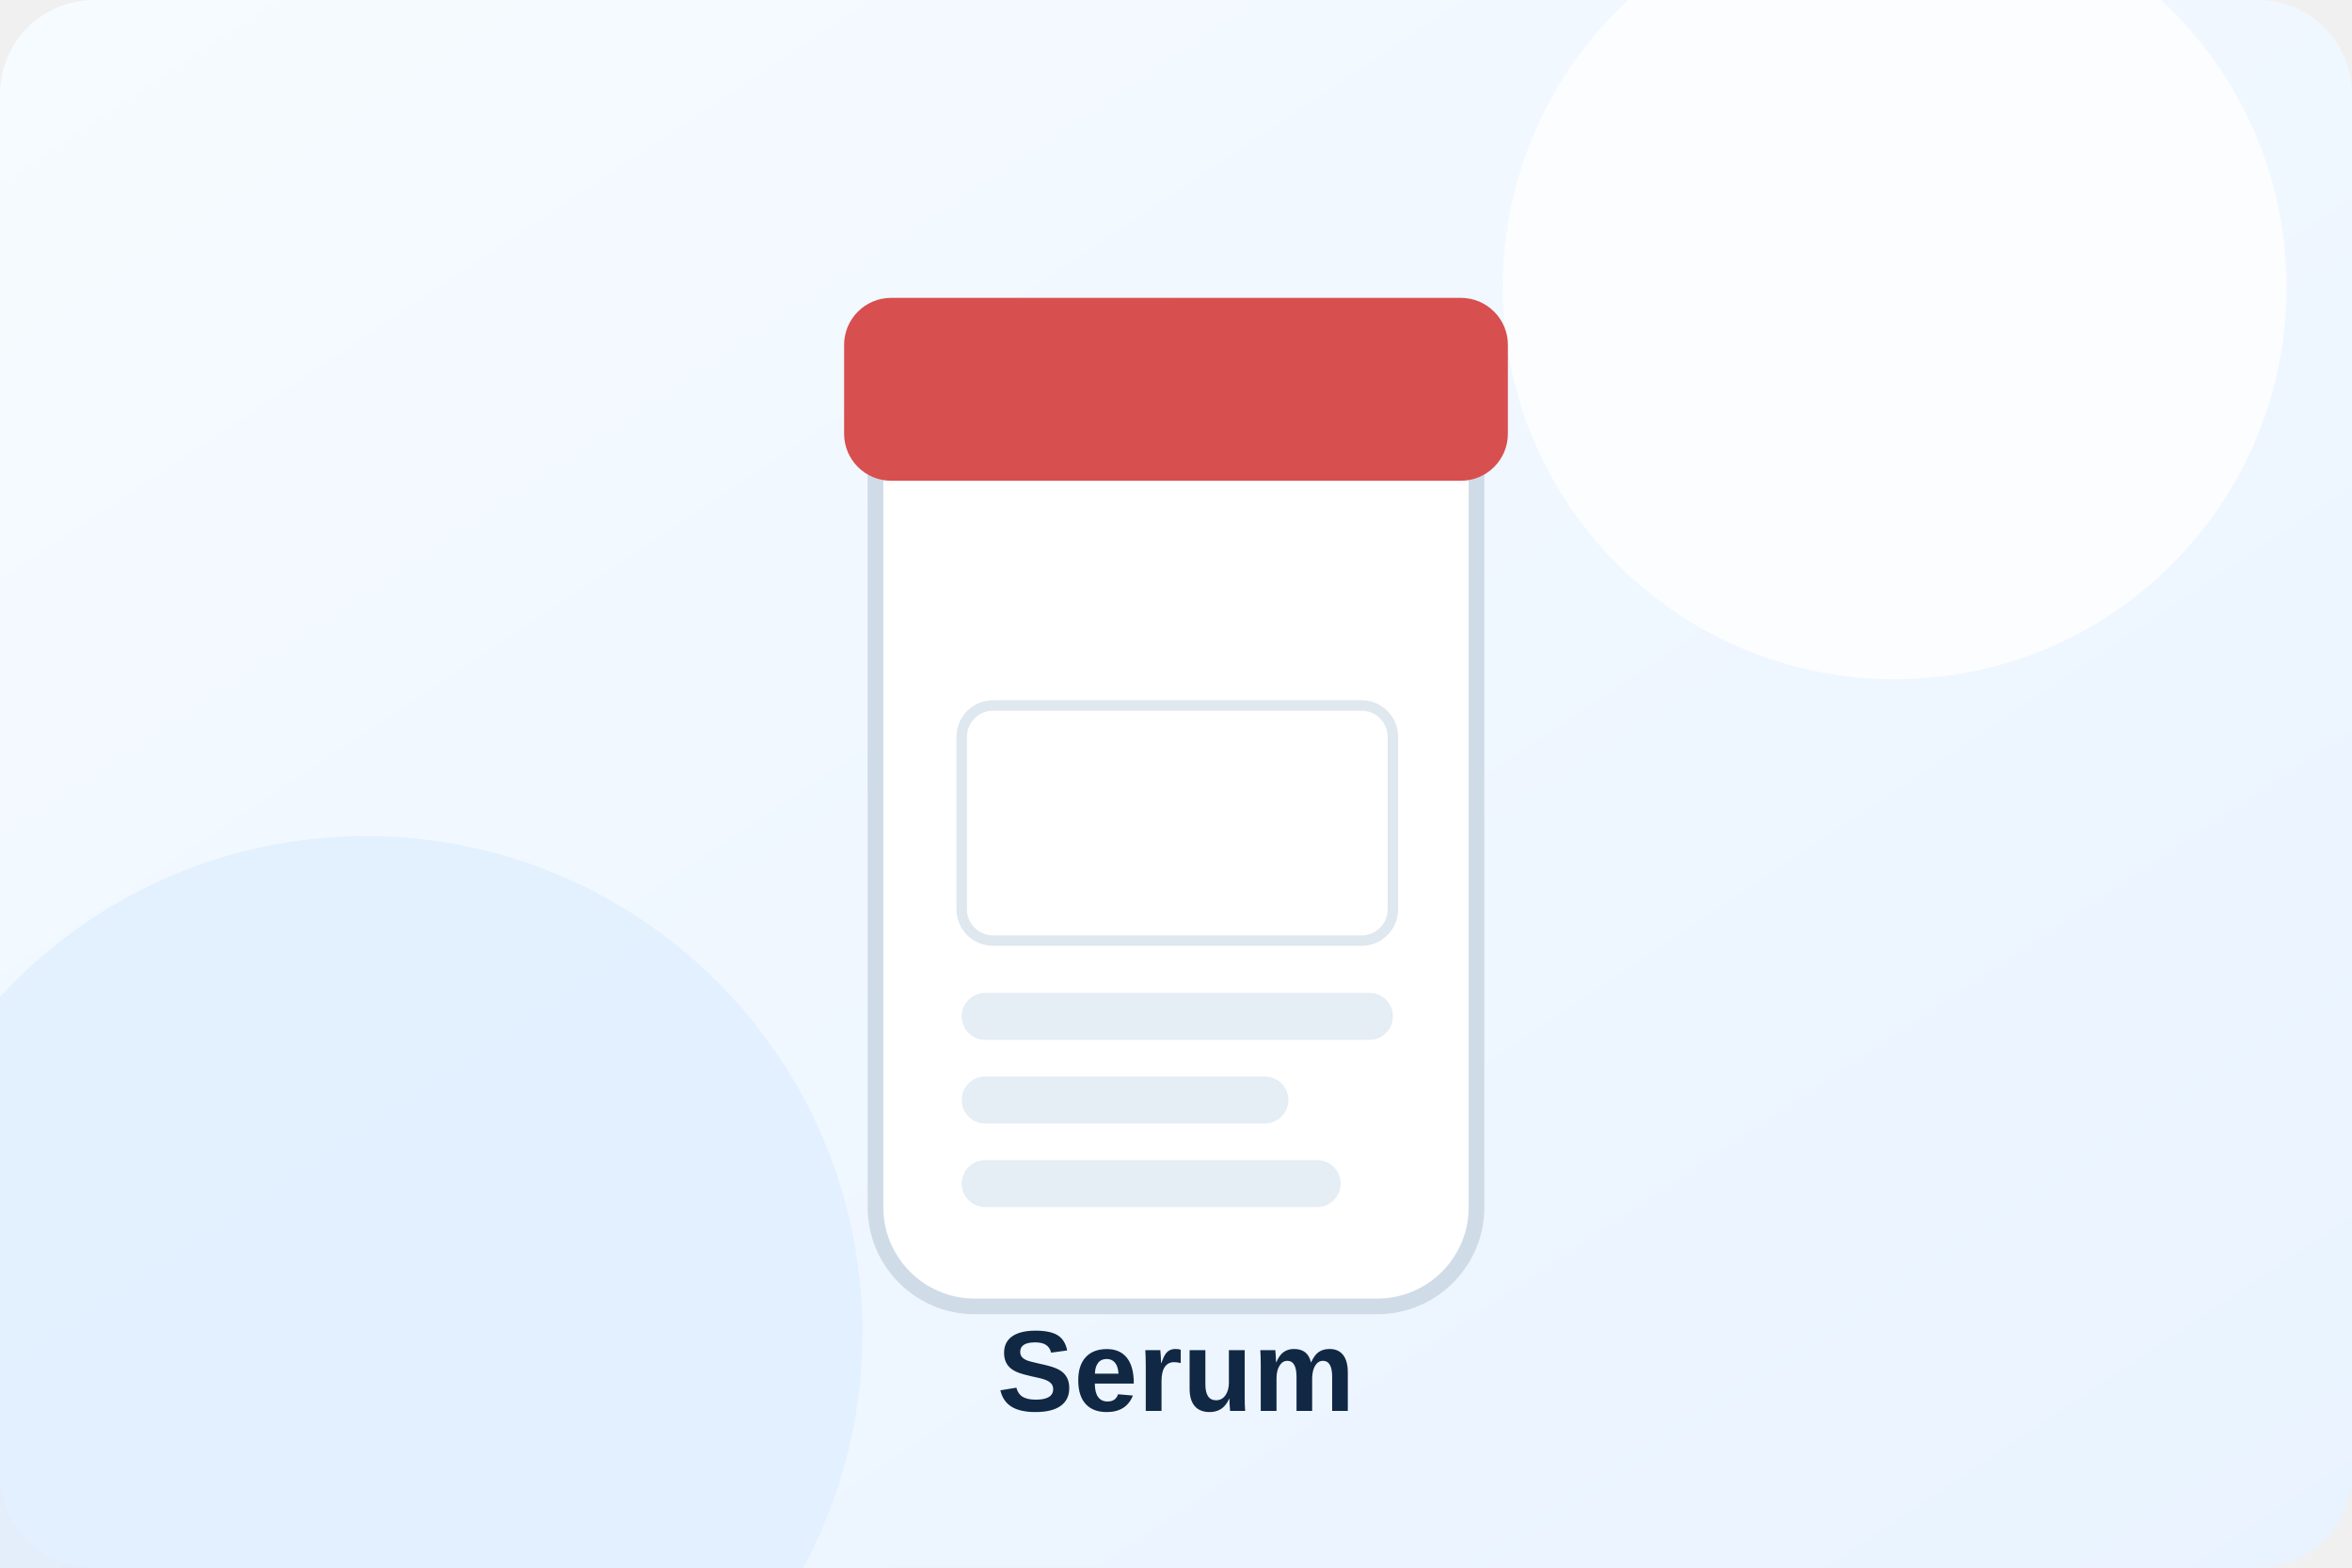
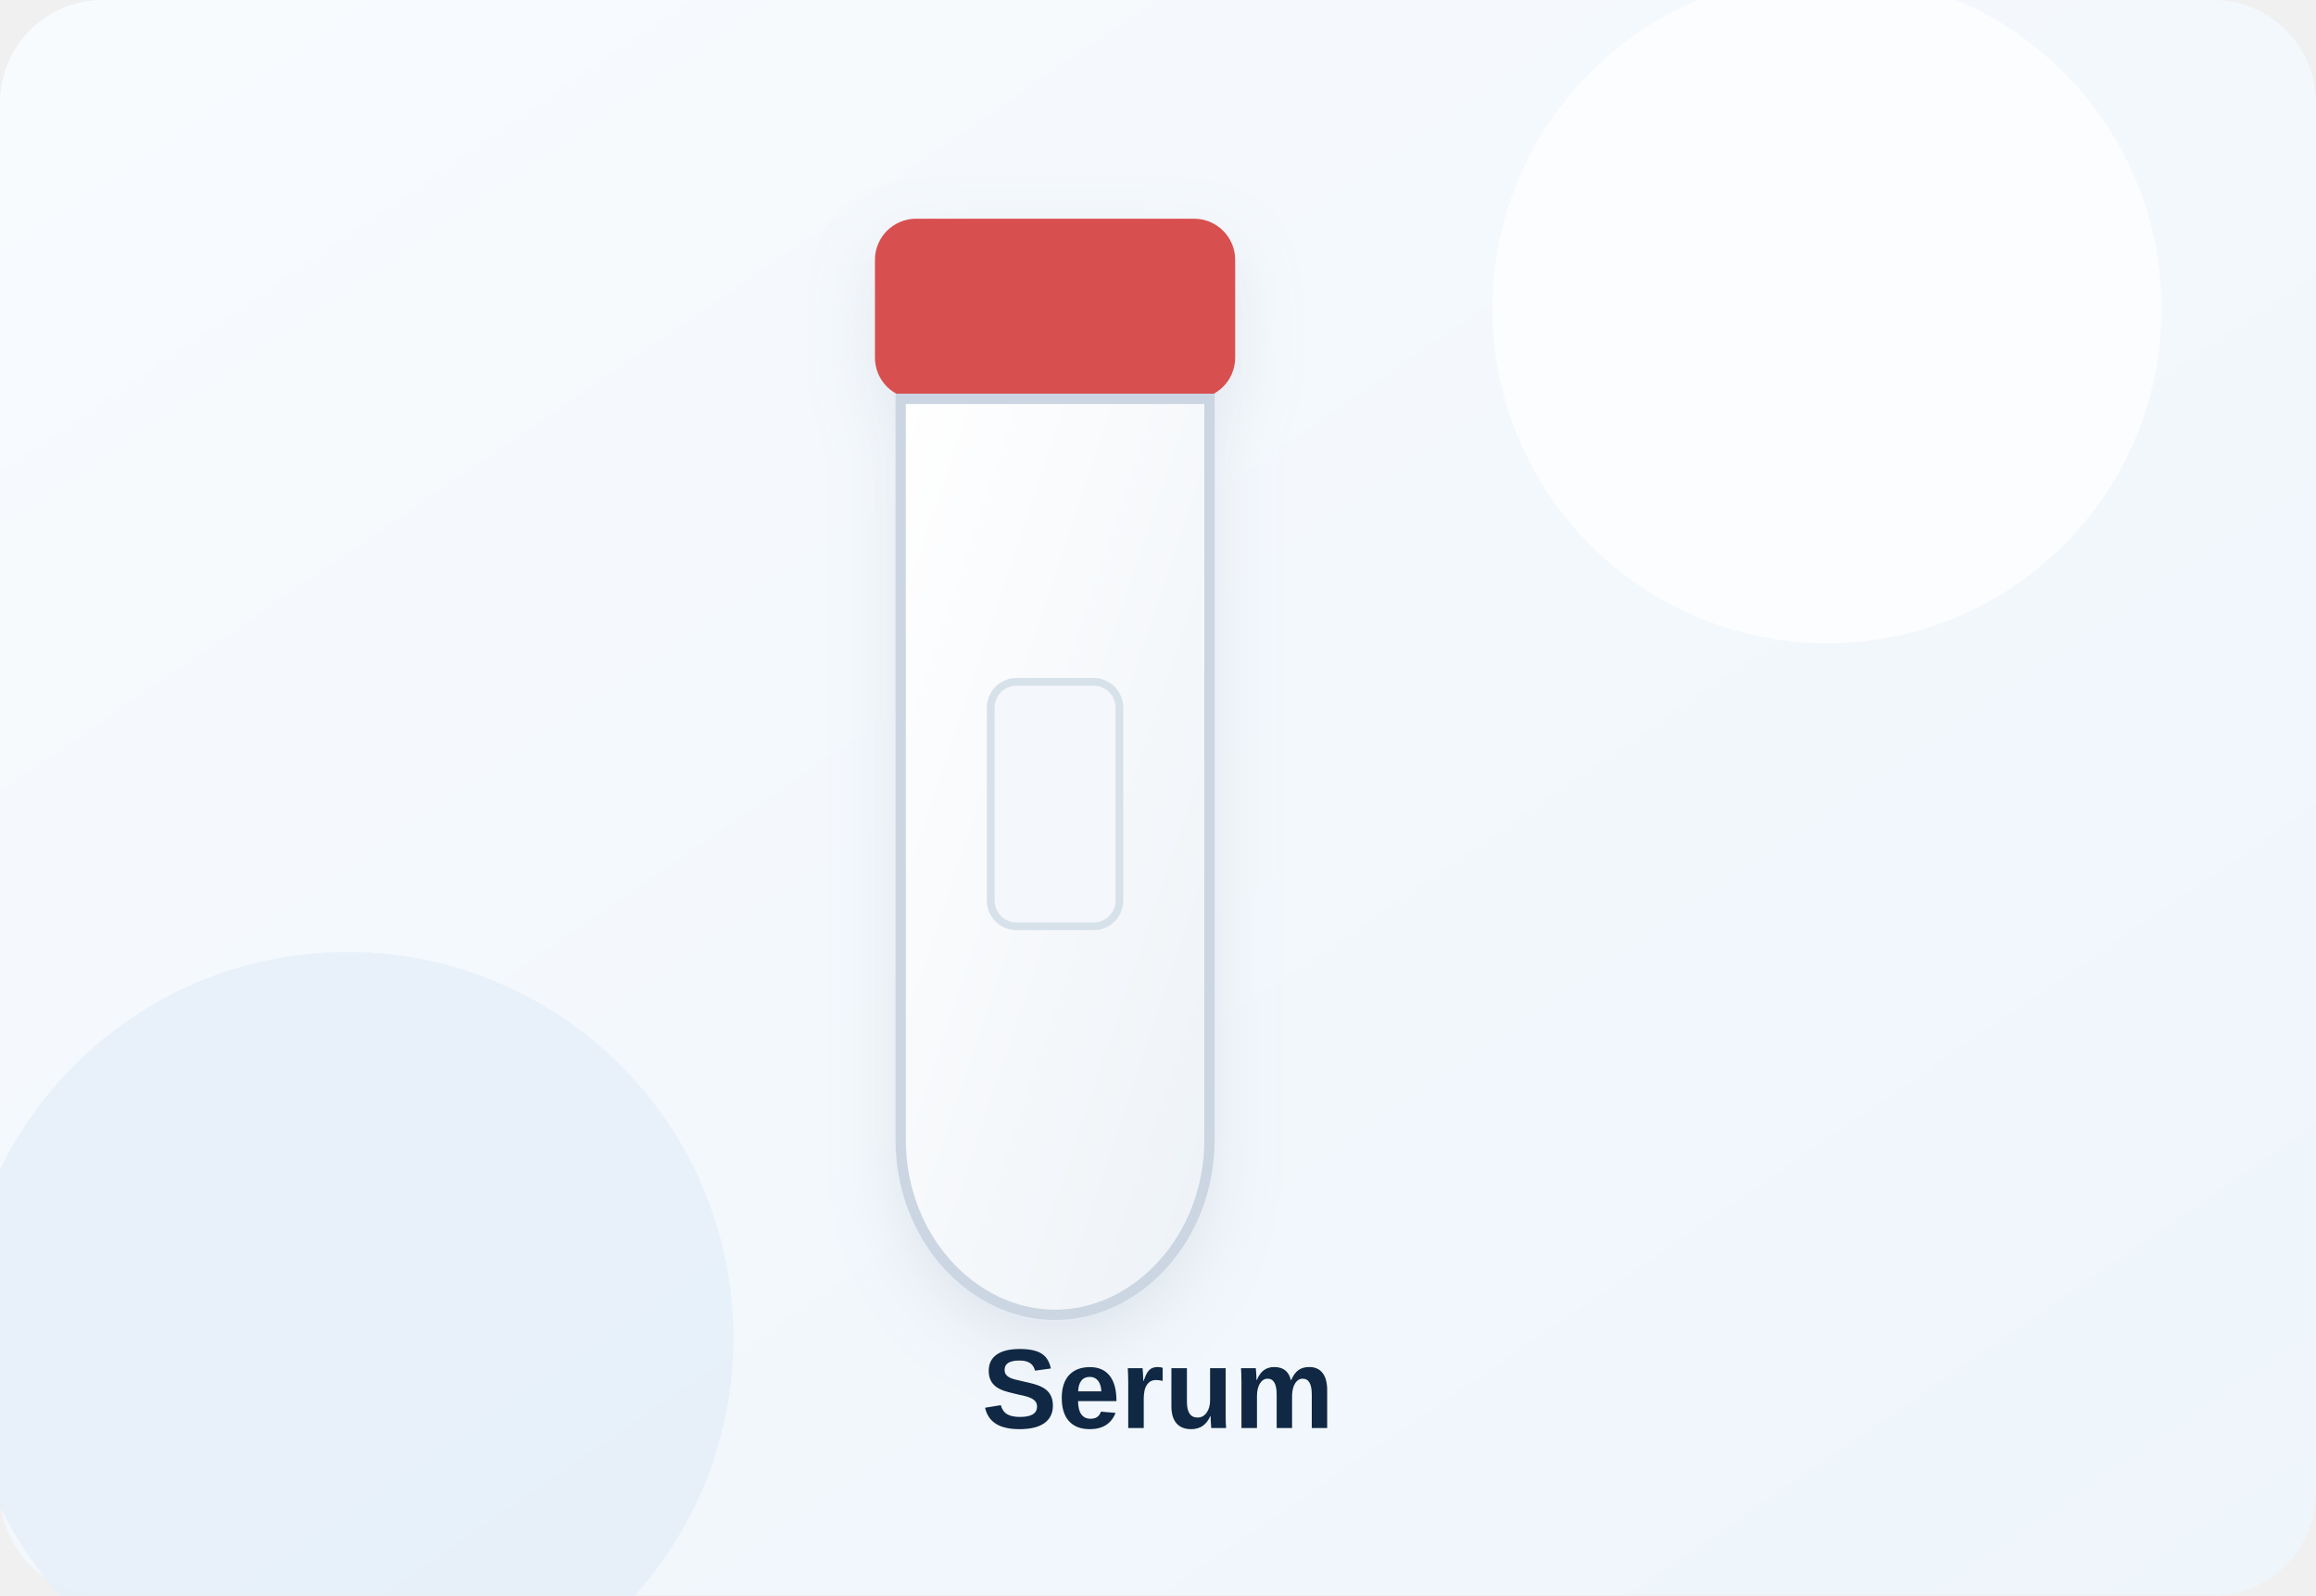
- <svg xmlns="http://www.w3.org/2000/svg" width="900" height="600" viewBox="0 0 900 600">
+ <svg xmlns="http://www.w3.org/2000/svg" width="900" height="620" viewBox="0 0 900 620">
  <defs>
    <linearGradient id="bg" x1="0" y1="0" x2="1" y2="1">
-       <stop stop-color="#f6fbff" />
-       <stop offset="1" stop-color="#e9f3ff" />
+       <stop stop-color="#f8fbfe" />
+       <stop offset="1" stop-color="#eef5fb" />
    </linearGradient>
+     <linearGradient id="glass" x1="0" y1="0" x2="1" y2="1">
+       <stop stop-color="#ffffff" />
+       <stop offset="1" stop-color="#edf2f7" />
+     </linearGradient>
+     <filter id="shadow" x="-20%" y="-20%" width="140%" height="140%">
+       <feDropShadow dx="0" dy="10" stdDeviation="12" flood-color="#a8b6c7" flood-opacity="0.25" />
+     </filter>
  </defs>
-   <rect width="900" height="600" rx="36" fill="url(#bg)" />
-   <circle cx="725" cy="110" r="150" fill="#ffffff" opacity=".75" />
-   <circle cx="140" cy="510" r="190" fill="#dcecff" opacity=".65" />
-   <g transform="translate(250 80)">
-     <rect x="85" y="55" width="230" height="365" rx="38" fill="#ffffff" stroke="#cfdce8" stroke-width="6" />
-     <rect x="73" y="34" width="254" height="70" rx="18" fill="#d84f4f" />
-     <rect x="118" y="190" width="165" height="90" rx="12" fill="#ffffff" stroke="#dfe7ef" stroke-width="4" />
-     <rect x="118" y="300" width="165" height="18" rx="9" fill="#e5edf5" />
-     <rect x="118" y="332" width="125" height="18" rx="9" fill="#e5edf5" />
-     <rect x="118" y="364" width="145" height="18" rx="9" fill="#e5edf5" />
+   <rect width="900" height="620" rx="40" fill="url(#bg)" />
+   <circle cx="710" cy="120" r="130" fill="#ffffff" opacity="0.7" />
+   <circle cx="135" cy="520" r="150" fill="#e5eff9" opacity="0.8" />
+   <g filter="url(#shadow)" transform="translate(340,85)">
+     <rect x="0" y="0" width="140" height="70" rx="16" fill="#d84f4f" />
+     <path d="M10 70 H130 V358 C130 396 102 426 70 426 C38 426 10 396 10 358 Z" fill="url(#glass)" stroke="#cbd6e2" stroke-width="4" />
+     <rect x="45" y="180" width="50" height="95" rx="10" fill="#f4f7fb" stroke="#d7e1ea" stroke-width="3" />
  </g>
-   <text x="450" y="540" text-anchor="middle" font-family="Arial, sans-serif" font-size="44" font-weight="700" fill="#102844">Serum</text>
+   <text x="450" y="555" text-anchor="middle" font-family="Arial, sans-serif" font-size="44" font-weight="700" fill="#102844">Serum</text>
</svg>
